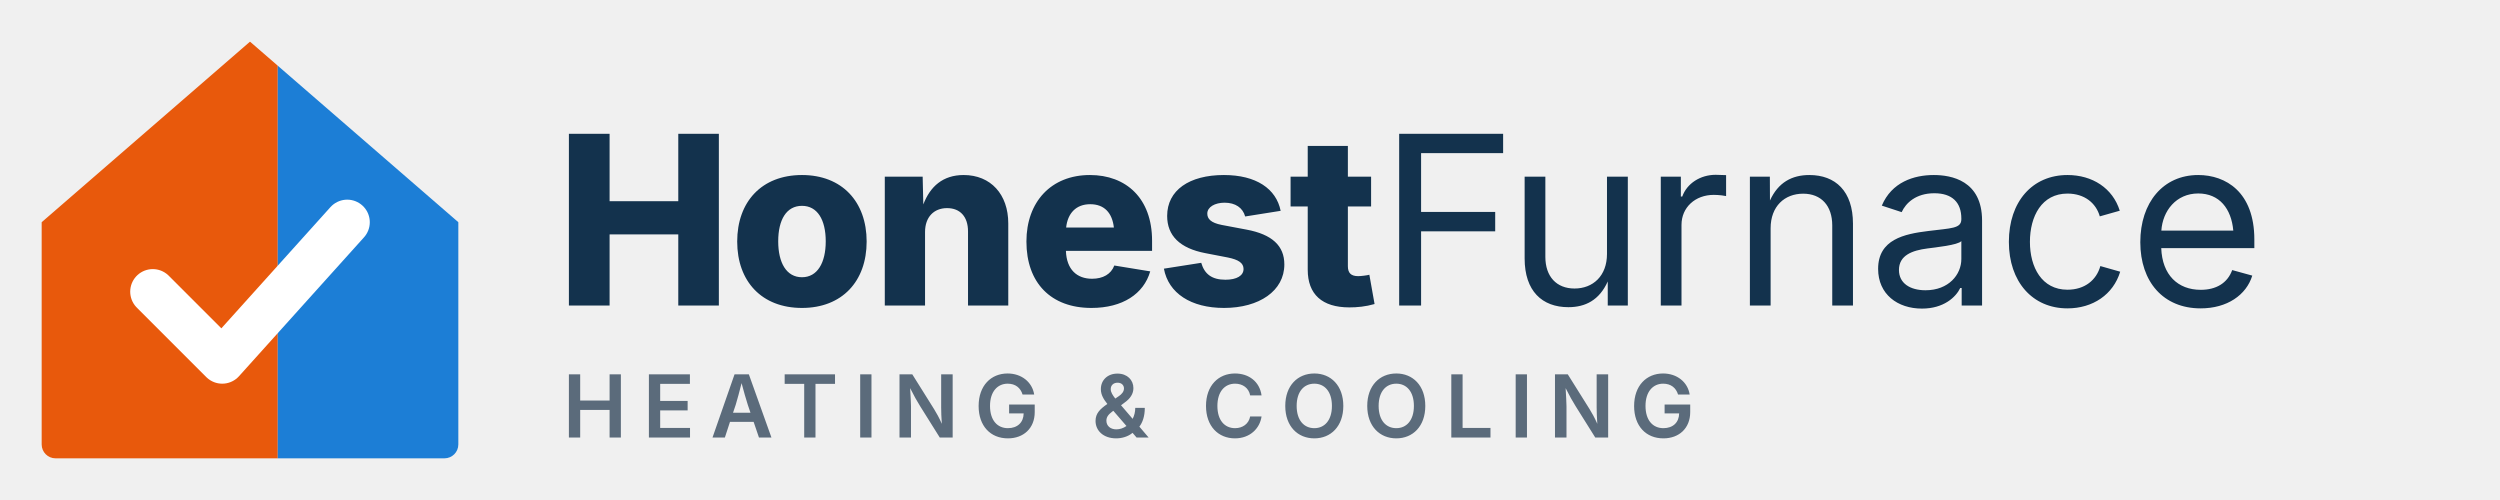
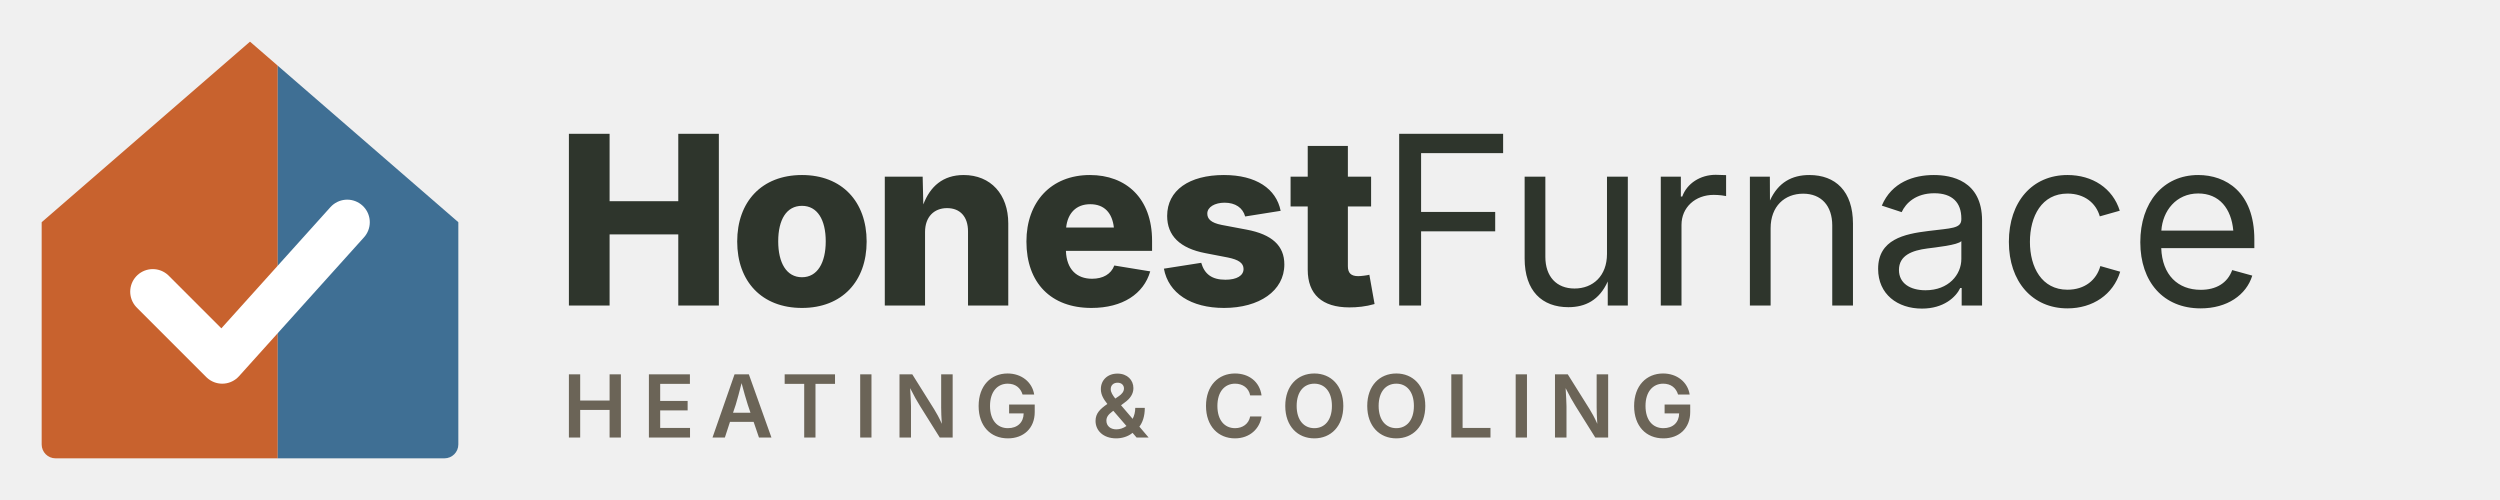
<svg xmlns="http://www.w3.org/2000/svg" viewBox="0 0 360 72">
  <defs>
    <clipPath id="l">
      <rect width="36" height="72" />
    </clipPath>
    <clipPath id="r">
      <rect x="36" width="36" height="72" />
    </clipPath>
  </defs>
  <g transform="translate(4,4)">
-     <path d="M32 2 L62 28 V60 a2 2 0 0 1-2 2 H4 a2 2 0 0 1-2-2 V28 Z" fill="#E8590C" clip-path="url(#l)" />
-     <path d="M32 2 L62 28 V60 a2 2 0 0 1-2 2 H4 a2 2 0 0 1-2-2 V28 Z" fill="#1C7ED6" clip-path="url(#r)" />
+     <path d="M32 2 L62 28 V60 a2 2 0 0 1-2 2 H4 a2 2 0 0 1-2-2 V28 Z" fill="#C8622E" clip-path="url(#l)" />
+     <path d="M32 2 L62 28 V60 a2 2 0 0 1-2 2 H4 a2 2 0 0 1-2-2 V28 Z" fill="#3F6F94" clip-path="url(#r)" />
    <path d="M18 38 l10 10 l18-20" fill="none" stroke="#fff" stroke-width="6.5" stroke-linecap="round" stroke-linejoin="round" />
  </g>
-   <text x="80" y="44" font-family="Inter,Segoe UI,Helvetica,Arial,sans-serif" font-size="34" font-weight="800" fill="#13324D" letter-spacing="-0.5">Honest<tspan font-weight="400">Furnace</tspan>
+   <text x="80" y="44" font-family="Inter,Segoe UI,Helvetica,Arial,sans-serif" font-size="34" font-weight="800" fill="#2E352C" letter-spacing="-0.5">Honest<tspan font-weight="400">Furnace</tspan>
  </text>
-   <text x="81" y="63" font-family="Inter,Segoe UI,Helvetica,Arial,sans-serif" font-size="12.5" font-weight="600" fill="#5B6B7B" letter-spacing="2.2">HEATING &amp; COOLING</text>
+   <text x="81" y="63" font-family="Inter,Segoe UI,Helvetica,Arial,sans-serif" font-size="12.5" font-weight="600" fill="#6B6457" letter-spacing="2.2">HEATING &amp; COOLING</text>
</svg>
